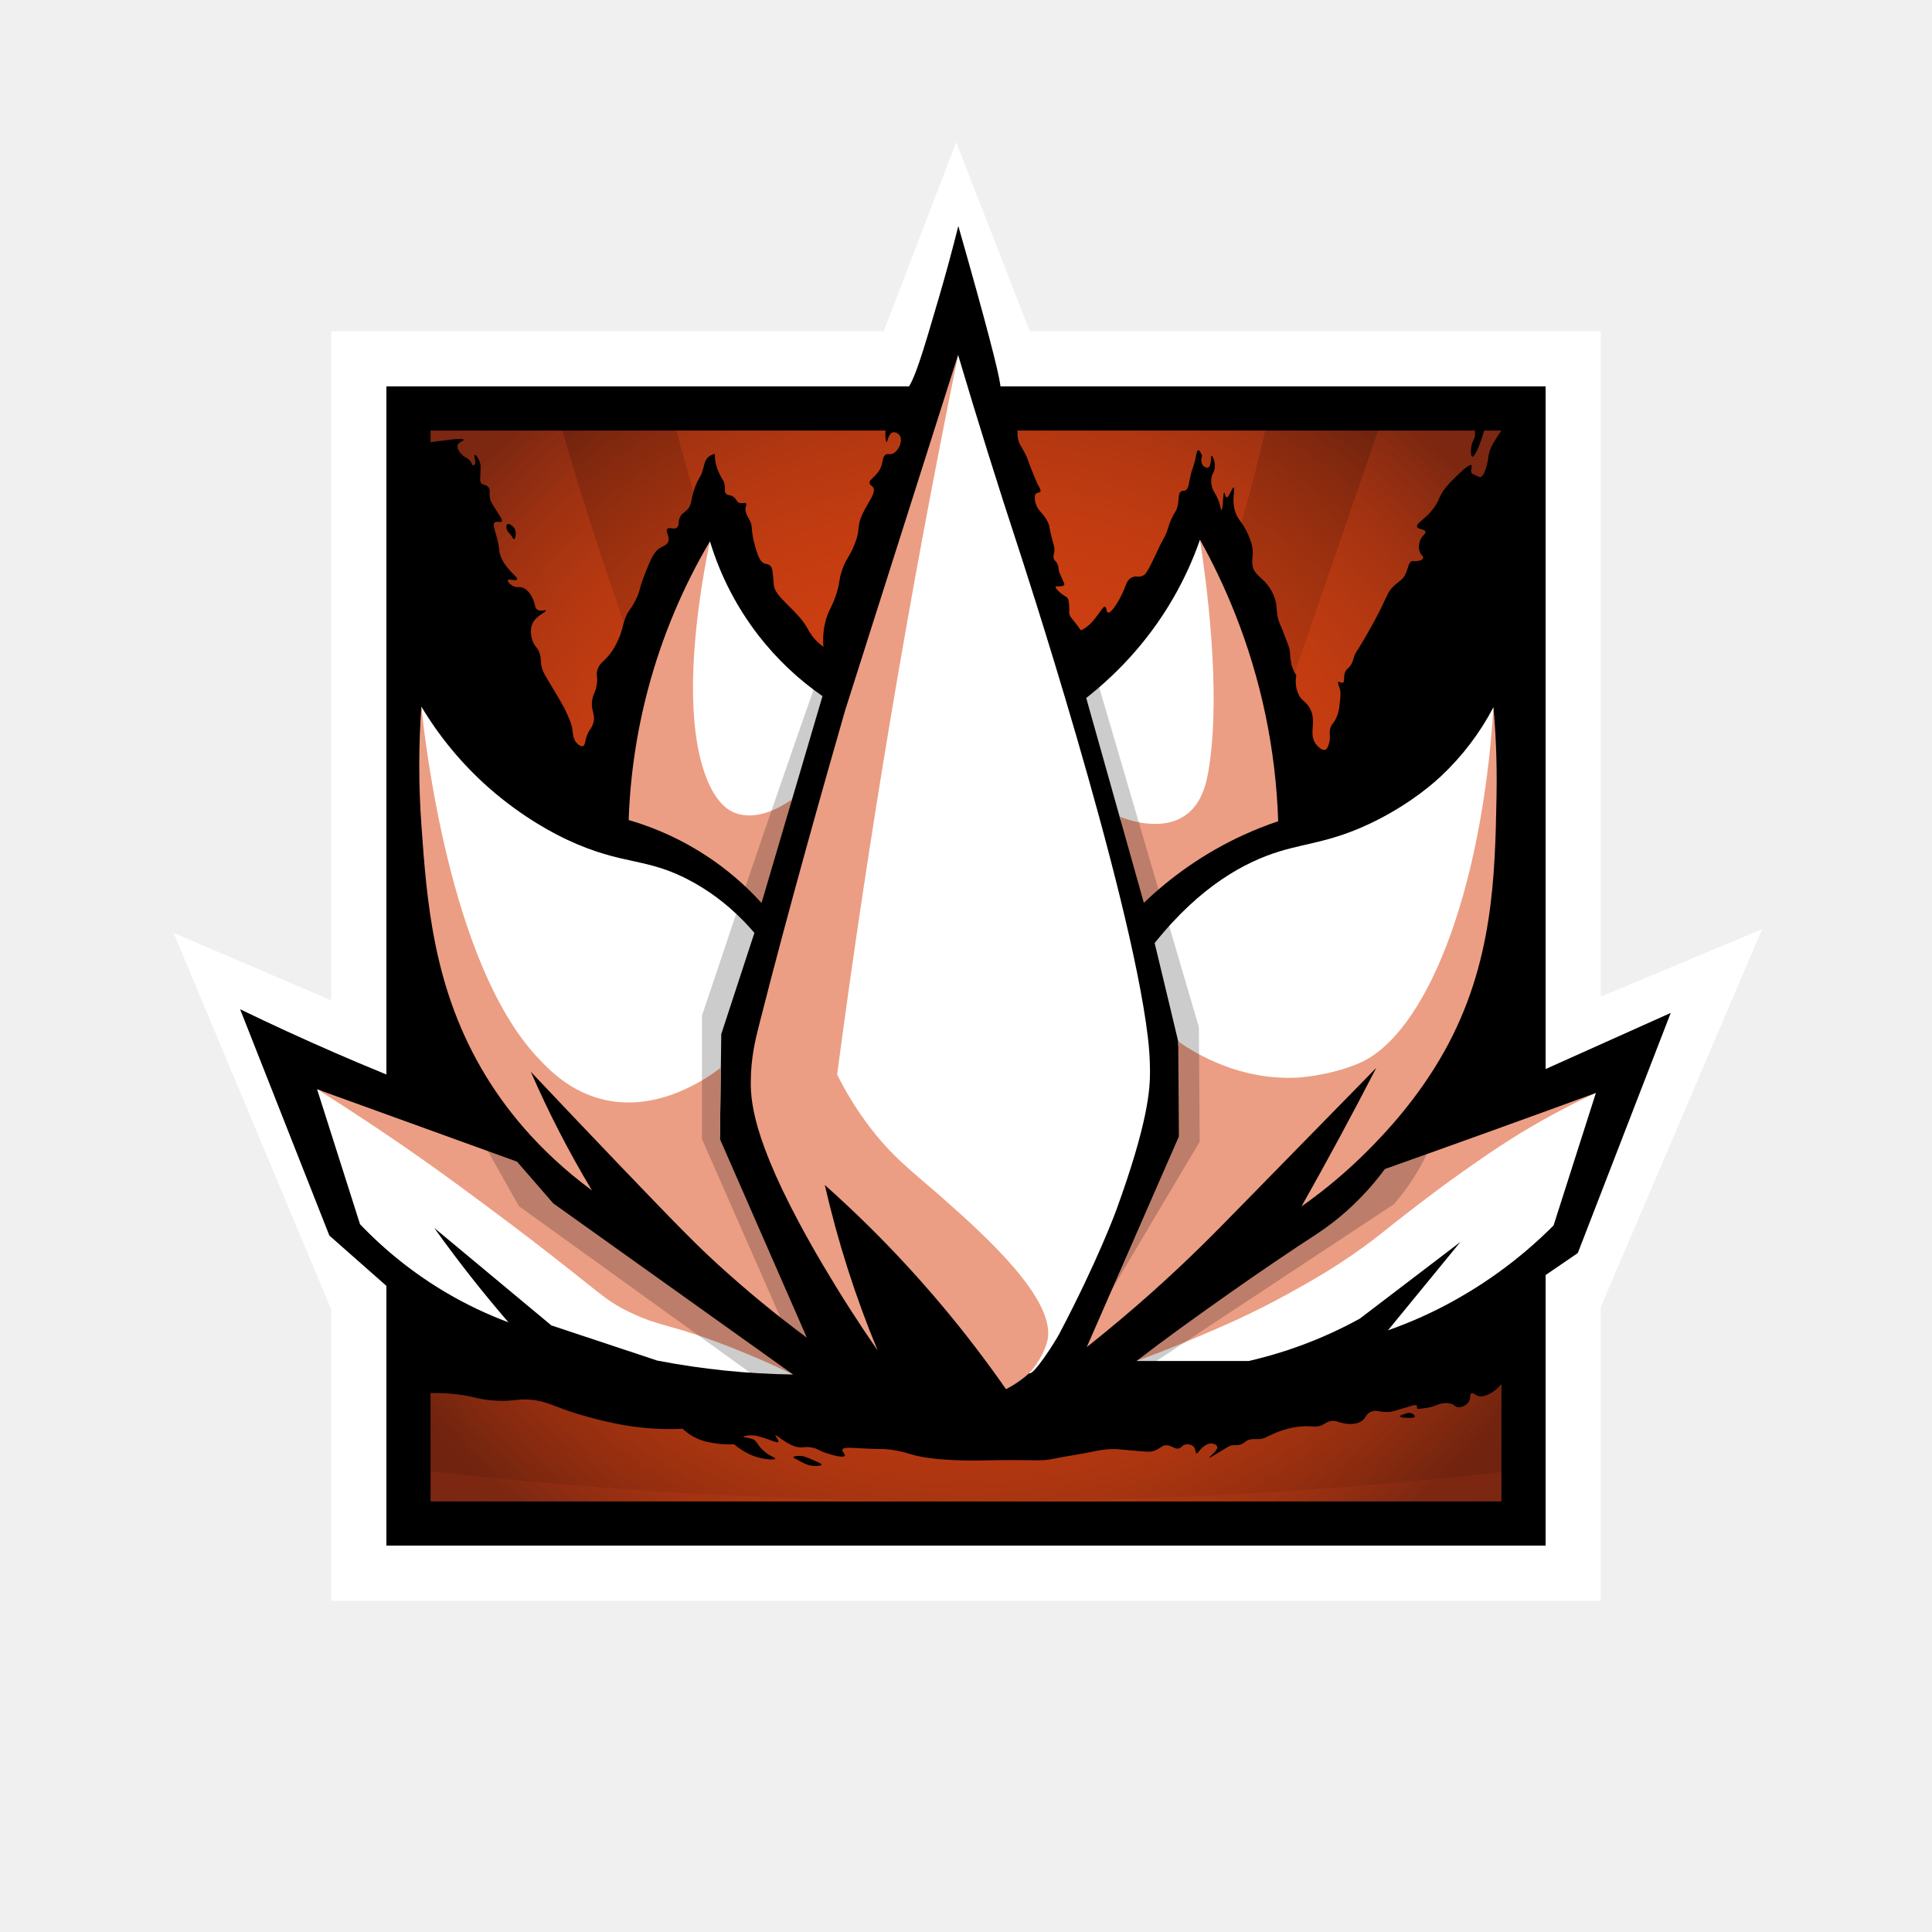
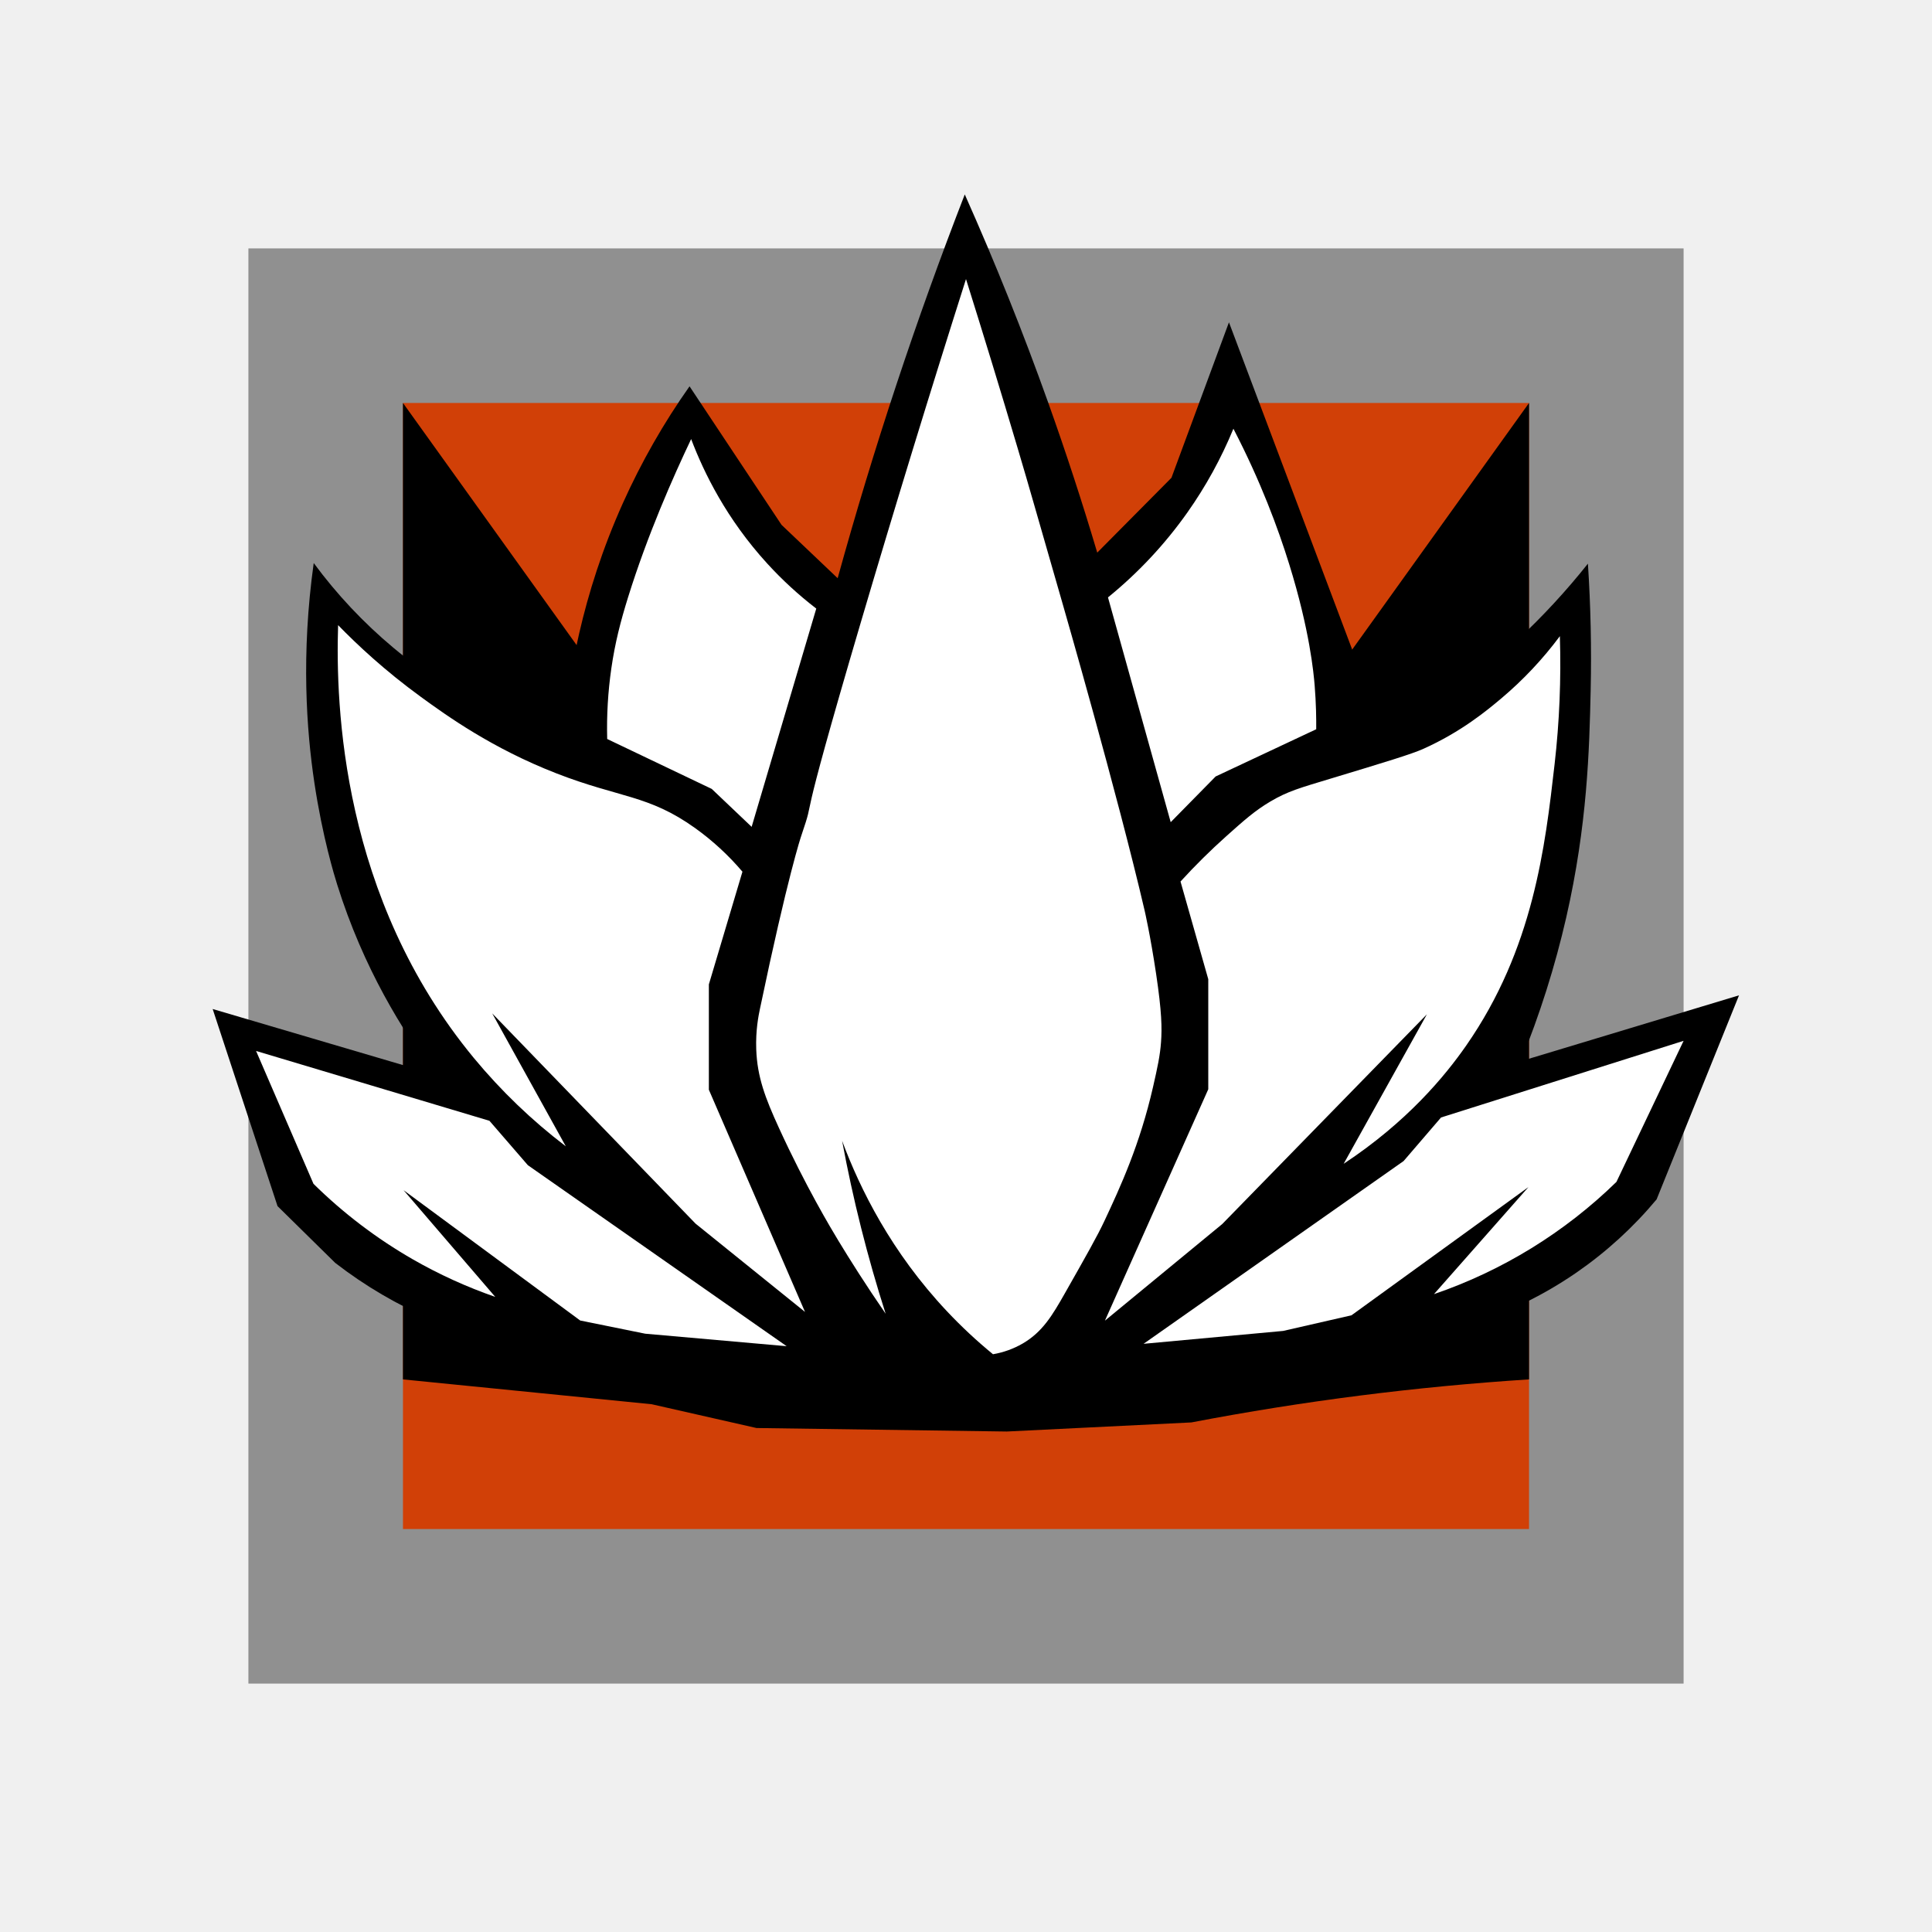
<svg xmlns="http://www.w3.org/2000/svg" viewBox="0 0 350 350" style="enable-background:new 0 0 350 350" xml:space="preserve">
  <switch>
    <g>
-       <path style="fill:#fff" d="M290 290H60v-52.778L31.444 169 60 181.222V60h100.097l13.126-34.236L186.556 60H290v120.556l29.222-12.222L290 236.778V290z" />
-       <path d="M70 70h210v210H70z" />
-       <radialGradient id="aruni-a" cx="175" cy="175" r="125.556" gradientTransform="matrix(1 0 0 1.0153 0 -2.67)" gradientUnits="userSpaceOnUse">
-         <stop offset=".268" style="stop-color:#d04011" />
-         <stop offset=".473" style="stop-color:#cd3f11" />
-         <stop offset=".621" style="stop-color:#c43c11" />
-         <stop offset=".751" style="stop-color:#b43811" />
-         <stop offset=".871" style="stop-color:#9e3111" />
-         <stop offset=".983" style="stop-color:#812911" />
-         <stop offset="1" style="stop-color:#7c2711" />
-       </radialGradient>
-       <path style="fill:url(#aruni-a)" d="M78 78h194v194H78z" />
-       <g style="opacity:.2">
-         <path d="M101.889 78a626.33 626.33 0 0 0 26.806 74.769h18.972a616.73 616.73 0 0 1-25.111-74.768L101.889 78zM229.222 78c-.876 3.8-1.836 7.654-2.889 11.556-5.651 20.949-12.983 39.717-20.946 56.285l21.113-.507 23.167-67.333h-20.445z" />
-       </g>
-       <path style="opacity:.1" d="M78 266.556a880.145 880.145 0 0 0 194 .166v-22.944H78v22.778z" />
-       <radialGradient id="aruni-b" cx="175" cy="175" r="132.223" gradientTransform="matrix(1 0 0 1.0153 0 -2.67)" gradientUnits="userSpaceOnUse">
-         <stop offset=".268" style="stop-color:#d04011" />
-         <stop offset=".473" style="stop-color:#cd3f11;stop-opacity:.72" />
-         <stop offset=".621" style="stop-color:#c43c11;stop-opacity:.518" />
-         <stop offset=".751" style="stop-color:#b43811;stop-opacity:.34" />
-         <stop offset=".871" style="stop-color:#9e3111;stop-opacity:.176" />
-         <stop offset=".983" style="stop-color:#812911;stop-opacity:.023" />
-         <stop offset="1" style="stop-color:#7c2711;stop-opacity:0" />
-       </radialGradient>
-       <path style="fill:url(#aruni-b)" d="M78 78h194v194H78z" />
-       <g>
-         <path d="M173.611 40.944a336.988 336.988 0 0 1-3.499 12.898c-2.989 10.21-4.483 15.316-6.001 16.935-.736.785-3.098 3.122-3.611 6.556-.208 1.389-.074 2.698.111 2.722.201.026.302-1.483 1.111-1.722.446-.132.988.157 1.249.525.683.965-.201 2.994-1.36 3.364-.497.159-.699-.099-1.111.111-.698.356-.432 1.251-.988 2.456-.749 1.623-2.17 2.033-1.956 2.822.095.351.391.324.611.667.636.991-.914 2.665-1.944 4.889-1.124 2.427-.232 2.495-1.424 5.493-.925 2.326-1.521 2.433-2.298 4.785-.585 1.772-.279 1.808-.889 3.833-.787 2.615-1.449 3.056-2.013 5.077-.295 1.057-.598 2.671-.432 4.812a8.96 8.96 0 0 1-.778-.611c-1.28-1.126-1.9-2.335-2.111-2.722-1.845-3.382-6.037-5.655-6.111-8-.01-.315-.044-.673-.111-1.389-.123-1.304-.206-1.627-.444-1.889-.345-.378-.716-.303-1.167-.5-.57-.25-1.005-.823-1.611-2.944-.968-3.388-.331-3.611-1.075-4.97-.293-.536-.949-1.518-.647-2.363.06-.167.18-.394.076-.549-.181-.27-.769.097-1.354-.174-.437-.202-.33-.51-.833-.944-.67-.579-1.118-.257-1.5-.722-.405-.493.033-.934-.333-2-.158-.459-.24-.379-.667-1.222-.214-.422-.534-1.054-.75-1.856a7.426 7.426 0 0 1-.25-2.088 2.505 2.505 0 0 0-1.167.556c-.706.622-.727 1.455-1.084 2.601-.381 1.221-.569.961-1.194 2.51-1.06 2.626-.554 3.426-1.611 4.5-.536.545-.967.644-1.278 1.333-.388.858-.058 1.453-.5 1.833-.55.473-1.419-.139-1.778.278-.392.455.497 1.357.167 2.278-.229.639-.868.783-1.5 1.167-1.134.688-1.697 2.079-2.778 4.833-1.101 2.806-.707 2.705-1.556 4.444-1.028 2.108-1.482 2.002-2.056 3.722-.384 1.152-.423 1.929-1.111 3.5-.143.326-.401.911-.812 1.603-1.464 2.465-2.578 2.443-3.021 4.008-.304 1.073.183 1.215-.167 2.944-.252 1.249-.511 1.203-.722 2.222-.46 2.221.697 2.789.111 4.556-.327.986-.747.988-1.222 2.444-.27.827-.224 1.471-.611 1.611-.46.167-1.082-.505-1.153-.583-.683-.754-.634-1.635-.792-2.625-.131-.823-.491-1.625-1.212-3.229-.219-.487-.45-.951-3.288-5.688-.499-.833-.79-1.316-1-2.083-.33-1.208-.049-1.618-.441-2.702-.391-1.083-.785-.984-1.184-2.007-.149-.382-.695-1.936-.071-3.29.701-1.52 2.552-2.07 2.418-2.349-.098-.203-.938.252-1.556-.167-.441-.299-.334-.75-.667-1.611-.151-.391-.721-1.864-1.889-2.333-.765-.307-1.153.071-1.944-.389-.492-.286-.938-.779-.833-1 .158-.334 1.441.225 1.66-.125.311-.496-2.174-1.774-3.049-4.487-.27-.837-.034-.717-.444-2.5-.429-1.863-1.004-2.947-.562-3.343.363-.325 1.08.101 1.284-.212.152-.233-.13-.647-.5-1.222-.95-1.478-1.426-2.217-1.556-2.667-.342-1.186.15-1.728-.389-2.333-.48-.538-.992-.246-1.333-.778-.199-.311-.104-.536-.056-2.333.013-.462.018-.696 0-.833-.149-1.108-.901-1.959-1.056-1.889-.116.052-.012.672.05.943.041.179.08.28.061.445-.027.229-.163.541-.333.556-.224.019-.292-.494-.757-1-.353-.384-.54-.335-.979-.667-.57-.43-1.316-1.313-1.135-1.99.175-.658 1.142-.805 1.094-1.01-.07-.296-2.1-.055-2.556 0-1.281.156-3.03.38-5.14.684l-4.804 38.316 6.5 79.167a456.928 456.928 0 0 1-34.5-15l16.167 41 12 10.583 3.833 18.083a35.322 35.322 0 0 1 7.167.083c3.452.4 4.075 1.008 7.25 1.167 3.326.166 3.788-.445 6.506-.145 2.36.261 3.367.871 6.245 1.894.263.093 5.888 2.066 11.916 2.917 2.126.3 5.232.592 9.083.417a9.695 9.695 0 0 0 2.778 1.833c1.023.444 1.867.597 2.715.746.921.161 2.225.309 3.813.227 1.93 1.631 3.697 2.258 4.917 2.528 1.119.247 2.453.342 2.528.083.068-.235-1.002-.42-2.167-1.5-1.158-1.074-1.138-1.852-2.083-2.111-.793-.217-1.472-.24-1.472-.361 0-.114.634-.23 1.194-.25a5.135 5.135 0 0 1 1.5.167c2.133.565 3.401 1.304 3.611 1.028.187-.246-.624-1.085-.499-1.201.102-.095.675.442 1.499.979.345.225 1.166.76 2.062 1.042 1.291.406 1.55-.085 3.021.188 1.084.201 1.027.484 2.688 1.042.275.093 2.979.988 3.271.438.159-.3-.56-.726-.417-1.104.204-.539 1.894-.288 4.542-.167 1.255.057 2.293.066 3 .062a20.403 20.403 0 0 1 4.75.917c4.199 1.357 12.437 1.167 12.438 1.167 11.203-.259 10.75.256 13.59-.333 2.239-.464 4.51-.761 6.75-1.222 1.317-.271 2.766-.591 4.722-.5.12.006.07.005 2.5.222 3.082.276 3.339.293 3.833.167 1.522-.39 1.668-1.216 2.749-1.086.932.113 1.373.794 2.126.544.492-.163.481-.512 1.042-.667.509-.14 1.197-.04 1.583.375.453.486.24 1.136.5 1.208.3.084.54-.789 1.542-1.417.293-.184.713-.439 1.25-.375.039.005.813.105.958.542.247.742-1.512 1.875-1.417 2 .059.078.748-.333 2.042-1.125 1.47-.9 1.559-.97 1.875-1.042.833-.19 1.187.074 1.965-.269.522-.23.485-.403.994-.648.784-.378 1.375-.209 2.133-.255.976-.059 1.374-.423 2.575-.954.554-.245 2.626-1.142 5.042-1.333 2.081-.165 2.827.319 4.042-.375.384-.22.779-.536 1.458-.625.757-.099 1.114.185 1.958.375.349.079 1.904.429 3.168-.163 1.196-.56.93-1.4 2.04-1.879.983-.424 1.462.118 3.25.042.552-.024 1.353-.306 2.962-.778a76.631 76.631 0 0 0 1.413-.43c.274-.036.608-.045.708.125.084.143-.072.287.004.415.091.154.415.121 1.496-.04.379-.057.569-.085.611-.093 1.336-.251 1.54-.624 2.542-.76.41-.055.97-.131 1.597.103.588.219.59.471 1.034.57.765.171 1.788-.346 2.169-1.116.318-.642.064-1.204.38-1.37.296-.156.679.251 1.086.428 1.401.61 3.956-1.117 5.164-3.178.998-1.702.959-3.431.875-4.278l-.111-10 12.278-8.389 16.833-43.5-27.5 12.333 2.5-84.5L274 75.5a20.153 20.153 0 0 0-2.278 2.889c-1.22 1.88-1.831 2.82-2.056 4.167-.086.515-.191 1.715-.722 2.944-.143.332-.429.924-.833.944-.097.005-.154-.026-.444-.167-.922-.448-.934-.426-1-.5-.428-.478.141-1.313-.111-1.5-.403-.298-2.248 1.531-2.944 2.222-.844.837-1.281 1.27-1.811 1.968-1.199 1.579-.984 2.023-1.911 3.365-1.524 2.206-3.429 2.923-3.167 3.611.197.519 1.365.338 1.5.889.104.425-.571.62-.944 1.556-.06.15-.463 1.2-.038 2.159.266.601.678.761.583 1.069-.134.438-1.094.537-1.212.549-.488.051-.553-.08-.797-.014-.685.185-.704 1.362-1.212 2.4-.492 1.006-1.094 1.168-2.047 2.059-1.396 1.305-1.108 1.896-3.765 6.747a123.253 123.253 0 0 1-1.457 2.586c-1.709 2.933-1.861 2.861-2.056 3.611-.087.338-.246 1.083-.833 1.778-.298.353-.359.281-.556.556-.673.94-.161 2.057-.611 2.278-.295.145-.66-.263-.833-.111-.174.153.11.637.278 1.222.195.68.13 1.287 0 2.5-.084.786-.156 1.457-.444 2.278-.553 1.574-1.116 1.454-1.333 2.611-.184.978.161 1.364-.195 2.551-.142.473-.304.99-.694 1.116-.622.2-1.421-.728-1.556-.889-1.646-1.972.199-4.148-1.222-6.667-.751-1.331-1.564-1.251-2.167-2.778-.479-1.213-.407-2.383-.278-3.167a5.53 5.53 0 0 1-.667-1.278c-.35-.969-.419-2.049-.444-2.444-.015-.234-.033-.636-.167-1.167a5.518 5.518 0 0 0-.215-.67c-.461-1.176-.872-2.373-1.382-3.529-1.084-2.459-.259-3.209-1.285-5.534-1.44-3.263-3.711-3.261-3.813-5.677-.04-.96.281-1.831-.108-3.441-.036-.148-.183-.74-.642-1.761-.983-2.187-1.628-2.407-2.164-3.668-1.008-2.368-.087-4.764-.447-4.832-.319-.06-.845 1.854-1.286 1.775-.284-.051-.313-.891-.436-.886-.239.009-.203 3.142-.5 3.167-.174.015-.15-1.071-.889-2.5-.363-.702-.636-.956-.826-1.7a3.95 3.95 0 0 1-.118-1.467c.095-.818.398-.98.556-1.667.29-1.266-.333-2.5-.523-2.477-.225.027.081 1.841-.607 2.118-.325.131-.699-.151-.759-.197-.483-.364-.639-1.14-.337-1.933-.327-.792-.555-1.034-.718-1.011-.254.035-.299.708-.556 1.833-.326 1.428-.454 1.22-.783 2.596-.406 1.694-.333 2.515-.957 2.84-.332.173-.459-.004-.76.175-.657.393-.322 1.403-.713 2.851-.275 1.018-.517.801-1.232 2.538-.482 1.172-.357 1.233-.833 2.333-.37.853-.502.948-1.167 2.278-.463.926-.41.904-.994 2.123-1.272 2.658-1.602 2.932-1.89 3.1-.925.538-1.352-.055-2.25.453-.923.522-.817 1.345-1.909 3.454-.721 1.392-1.792 3.013-2.291 2.846-.339-.113-.217-.985-.555-1.059-.255-.056-.505.402-1.125 1.25-.322.441-.92 1.259-1.541 1.861-.336.325-.87.772-1.667 1.181a34.443 34.443 0 0 0-.708-.958c-1.011-1.321-1.258-1.451-1.391-1.987-.107-.43.045-.374-.049-1.596-.071-.921-.17-1.114-.226-1.209-.256-.433-.538-.383-1.229-.938-.541-.434-1.098-1.05-.979-1.24.069-.111.314.01.906-.073.354-.05.532-.074.615-.198.127-.189-.035-.458-.406-1.269-.236-.516-.355-.774-.417-.95-.311-.883-.097-1.053-.391-1.639-.284-.566-.548-.533-.672-1.014-.114-.439.049-.692.115-1.195.081-.62-.059-1.05-.278-1.833-.797-2.848-.49-2.655-.889-3.5-.841-1.78-1.881-1.949-2.278-3.667-.063-.274-.268-1.206.167-1.556.258-.207.572-.074.722-.278.209-.283-.171-.846-.511-1.461-.111-.202-.483-1.123-1.225-2.965-.614-1.524-.42-1.267-.764-2.018-.73-1.595-1.205-1.877-1.5-3.056-.216-.864-.015-.928-.166-1.816-.285-1.674-1.168-2.434-1.89-3.684-.997-1.726-.999-3.193-1.2-4.531-.374-2.473-2.263-10.026-7.579-28.631z" />
-         <path d="M143.722 264c.03-.202.841-.306 1.556-.222.335.039.645.12 1.778.611 1.204.522 1.805.787 1.778.944-.041.232-.975.274-1.556.222a4.74 4.74 0 0 1-1.333-.333c-.187-.074-.236-.105-.889-.444-1.174-.61-1.348-.681-1.334-.778zM255.778 256.056c-.503-.229-1.037-.023-1.528.167-.33.127-.622.24-.611.361.019.222 1.041.289 1.639.278.459-.009.966-.018 1.028-.222.053-.179-.248-.457-.528-.584zM266.719 82.738c-.283-.075-.32-1.157-.156-1.967.202-1.003.627-1.174.667-2.104.031-.712-.204-.933 0-1.333.293-.575 1.181-.911 1.542-.646.408.3.094 1.33-.25 2.458-.459 1.503-1.376 3.706-1.803 3.592zM91.917 94.958c-.274.171-.214.846.042 1.292.123.213.187.194.479.542.479.569.535.892.688.875.194-.022.322-.569.312-1-.004-.194-.049-.94-.646-1.417-.064-.051-.595-.467-.875-.292z" />
-         <g>
-           <path style="fill:#fff" d="M205.889 246.556h20.333a78.04 78.04 0 0 0 20.111-7.667L264.555 225l-13.111 16a78.167 78.167 0 0 0 6.163-2.465c3.257-1.466 9.19-4.405 15.767-9.447a81.071 81.071 0 0 0 8.07-7.088l4.597-14.391 3.07-9.609a219.432 219.432 0 0 0-27.194 12.917c-8.037 4.514-13.005 7.966-22.667 14.333a1402.701 1402.701 0 0 1-33.361 21.306z" />
-           <path style="fill:#eb9e84" d="M233.444 234.333c4.223-2.333 9.541-5.298 15.667-10 1.88-1.443 2.635-2.128 6.222-4.889 2.533-1.95 5.796-4.461 9.808-7.291 3.889-2.743 8.242-5.797 14.192-9.153a133.788 133.788 0 0 1 9.778-5 4132.878 4132.878 0 0 1-38.222 13.778 50.009 50.009 0 0 1-7 7.667c-2.837 2.521-5.149 3.99-7.222 5.333 0 0-9.148 5.927-22.889 15.889a353.543 353.543 0 0 0-7.889 5.889 221.873 221.873 0 0 0 11-4.333c4.783-2.034 10.003-4.27 16.555-7.89z" />
-           <path style="fill:#fff" d="M215.979 148.146c3.196-2.136 4.471-5.801 5.243-10.368 2.462-14.572-1.396-31.274-3.833-40a62.13 62.13 0 0 1-4.833 10.556c-4.997 8.661-11.17 14.494-15.778 18.111l6.219 22.097c1.538.586 8.061 2.894 12.982-.396z" />
-           <path style="fill:#2b4394" d="m202.828 147.942 4.394 15.614-4.394-15.614z" />
-           <path style="fill:#eb9e84" d="M229.264 129.57c-2.794-13.405-7.607-24.119-11.875-31.792 1.161 7.609 3.776 26.884 1.694 40.889-.476 3.202-1.323 6.972-4.417 9.083-4.313 2.943-10.269.805-11.839.192l4.394 15.614a65.7 65.7 0 0 1 8-6.556 65.085 65.085 0 0 1 9.889-5.667 64.31 64.31 0 0 1 6.444-2.556 111.715 111.715 0 0 0-2.29-19.207z" />
-           <path style="fill:#fff" d="M126.208 139.292c.95 2.693 2.494 6.875 6.375 8.333 4.775 1.794 9.851-1.751 10.794-2.432L149 126.111a52.697 52.697 0 0 1-11.556-10.944 52.81 52.81 0 0 1-8.833-17.111c-1.962 6.883-7.282 27.404-2.403 41.236z" />
-           <path style="fill:#2b4494" d="m137.958 163.583 5.541-18.806c-1.846 6.269-3.694 12.538-5.541 18.806z" />
-           <path style="fill:#eb9e84" d="M133.056 147.222c-1.042-.418-3.689-1.78-5.611-7.778-4.233-13.207-.288-34.335 1.167-41.389a106.705 106.705 0 0 0-11.167 26.611 106.632 106.632 0 0 0-3.556 23.889 52.193 52.193 0 0 1 14.403 6.694 52.074 52.074 0 0 1 9.667 8.333l5.541-18.806c-.931.683-5.958 4.245-10.444 2.446z" />
-           <g>
-             <path style="fill:#fff" d="M96.444 220.778 58.013 197.54l-.569-.206 7.778 24.444a72.369 72.369 0 0 0 15.791 12.502 71.862 71.862 0 0 0 11.098 5.276 237.813 237.813 0 0 1-13.445-17.111l21.222 17.667 19.166 6.365a138.687 138.687 0 0 0 24.612 2.524l-47.222-28.223z" />
-             <path style="fill:#eb9e84" d="M95.779 224.227c13.176 10.099 13.598 11.233 18.294 13.488 5.795 2.783 7.186 2.031 17.865 6.186a162.937 162.937 0 0 1 11.73 5.1l-43.444-31-6.556-7.556-36.222-13.111c10.919 6.86 19.422 12.851 25.306 17.167 7.883 5.783 13.027 9.726 13.027 9.726z" />
-           </g>
-           <g>
-             <path style="opacity:.2" d="M260.5 204a40.461 40.461 0 0 1-8 14.166l-62.602 41.333 1.602-9.167 49.833-30.833 14.978-14.833L260.5 204z" />
-             <path style="fill:#fff" d="M235.222 196.778s7.579-.425 15.111-5.111c13.483-8.389 21.397-33.156 20.222-63.556a46.974 46.974 0 0 1-9.444 12.444c-1.208 1.134-5.177 4.739-11.664 8.026-7.714 3.908-12.412 4.036-17.734 5.682-6.019 1.863-14.13 6.069-22.536 16.583l1.246 5.185 1.244 5.191 1.778 7.444.003.775c2.696 2.126 10.821 7.951 21.774 7.337z" />
-             <path style="fill:#eb9e84" d="M270.556 128.111c-2.139 33.976-12.336 59.472-24.49 64.565-5.433 2.277-11.066 2.547-11.066 2.547-10.409.499-18.296-4.29-21.556-6.556l.122 17.214-16.69 38.162a268.363 268.363 0 0 0 11.679-9.821c6.852-6.103 11.547-10.915 15.928-15.398 7.451-7.625 15.175-15.51 24.85-25.379a759.802 759.802 0 0 1-13.556 25.111 90.122 90.122 0 0 0 12.333-10.444c2.456-2.491 8.626-8.829 13.556-17.667 8.867-15.898 9.168-31.727 9.444-46.222.13-6.744-.219-12.322-.554-16.112z" />
-           </g>
-           <g>
-             <path style="opacity:.2" d="M85.833 204 94 218.5l54.834 39.5 3.666-7.778L98.667 212l-8.167-8h-4.667z" />
-             <path style="fill:#fff" d="M108.333 201c8.98 4.629 17.407 5.314 22.091 5.346l.242-19.012 6-18.333c-2.107-2.477-5.764-6.231-11.218-9.241-8.323-4.594-12.464-2.832-22.685-7.626-1.829-.858-7.854-3.802-14.264-9.466a62.087 62.087 0 0 1-12.167-14.667c.029 2.121.954 44.005 18.444 62.556 6.343 6.724 13.557 10.443 13.557 10.443z" />
-             <path style="fill:#eb9e84" d="m137.97 223.596-7.546-17.251.165-12.928c-2.533 1.931-11.123 7.99-20.929 5.857-6.357-1.383-10.317-5.576-12.493-7.941-15.683-17.049-20.17-57.018-20.834-63.333a150.518 150.518 0 0 0 0 21.333c.991 13.978 2.121 29.914 11.687 45.599 3.18 5.213 8.991 13.186 19.229 20.734a184.59 184.59 0 0 1-11.083-21.5 3378.118 3378.118 0 0 0 15.917 16.75c11.579 12.102 14.587 15.063 18.083 18.25a204.093 204.093 0 0 0 16 13.167l-8.196-18.737z" />
-           </g>
-           <g>
-             <path style="opacity:.2" d="M150.193 116.919A4114.293 4114.293 0 0 0 127.167 184v22.346l17.667 40.21L182.25 259.5l9.25-9.167 25.833-43.5-.142-20.756-20.315-69.244-18.71-6.667-27.973 6.753z" />
-             <path style="fill:#fff" d="M207.947 187.913c-3.224-27.094-23.392-88.468-23.392-88.468a1270.805 1270.805 0 0 1-10.986-35.153A1269.659 1269.659 0 0 0 150.083 194.5c1.079 2.886 2.981 7.147 6.333 11.583 4.443 5.88 7.084 6.313 14.667 13 7.822 6.897 17.622 15.539 16.417 24.333-.341 2.49-1.58 5.104-1.056 5.361.834.409 4.753-5.809 5.416-7.066 7.064-13.389 10.389-22.545 10.389-22.545 5.784-15.923 6.082-21.87 6.083-25a51.149 51.149 0 0 0-.385-6.253z" />
-             <path style="fill:#142b66" d="M186.444 248.778a22.243 22.243 0 0 1-4.194 2.889 13.17 13.17 0 0 0 4.194-2.889z" />
-             <path style="fill:#eb9e84" d="M171 217.25c-5.67-5.026-9.577-7.703-14.25-14.167a60.458 60.458 0 0 1-5.095-8.418A1900.03 1900.03 0 0 1 173.57 64.292l-20.458 64.375c-3.324 11.545-10.171 35.602-15.611 57.083-.682 2.692-1.483 5.945-1.489 10.354-.005 3.823.583 11.904 13.091 33.101a254.457 254.457 0 0 0 9.898 15.461 187.154 187.154 0 0 1-9.584-30 210.05 210.05 0 0 1 8 7.5 211.223 211.223 0 0 1 24.833 29.5 22.243 22.243 0 0 0 4.194-2.889s2.337-2.408 3.245-5.688c2.062-7.445-11.703-19.646-18.689-25.839z" />
-           </g>
-         </g>
-       </g>
+       <path style="opacity:.4" d="M45 45h260v260H45z" />
+       <path style="fill:#d14007" d="M73 73h204v204H73z" />
+       <path d="m73 73 102 142.222L277 73v176.889a492.933 492.933 0 0 0-61.171 7.797l-33.44 1.647-45.34-.633-18.994-4.311-45.056-4.5L73 73z" />
+       <path d="M174.778 35.222a725.724 725.724 0 0 0-23.028 69.528l-10.167-9.667-16.667-25.097a126.888 126.888 0 0 0-12.083 21.181C105.372 107.785 102.837 123.056 102 134c-7.748-2.405-19.323-7.12-30.75-16.667A88.056 88.056 0 0 1 56.833 102c-2.314 16.62-1.3 30.288.107 39.726 1.473 9.876 3.649 16.947 4.143 18.524 4.735 15.118 11.871 26.604 17.75 34.417l-40.306-11.875 11.75 35.708 10.444 10.278a79.318 79.318 0 0 0 17.569 10.306 79.296 79.296 0 0 0 20.958 5.667 465.352 465.352 0 0 0 43.583 5.583c16.835 1.355 38.273 3.08 65.333.5 16.755-1.598 39.868-5.246 66.667-14.167a72.228 72.228 0 0 0 10.778-6.141 72.572 72.572 0 0 0 14.5-13.248l14.931-36.965-39.542 11.938a168.12 168.12 0 0 0 8.25-26.083c3.811-16.707 4.178-30.256 4.417-41.167a260.82 260.82 0 0 0-.5-22.889 126.634 126.634 0 0 1-12.75 13.806c-4.974 4.636-8.717 8.074-14.667 11.083a49.028 49.028 0 0 1-10.333 3.833l-5.5.833a56.264 56.264 0 0 0 .843-13.202l-22.621-60.076-10.417 28.167-13.444 13.556a530.247 530.247 0 0 0-8.861-27.111 530.093 530.093 0 0 0-15.137-37.779z" />
+       <path style="fill:#fff" d="M175 50.556a3123.782 3123.782 0 0 0-19 62c-12.463 42.255-7.76 29.769-10.889 39 0 0-2.393 7.059-7.444 31.222-.258 1.234-.792 3.872-.667 7.333.182 5.004 1.636 8.814 4.111 14.222 4.841 10.579 9.472 18.289 10.778 20.444 2.036 3.36 4.9 7.917 8.556 13.222a254.545 254.545 0 0 1-7.889-31.333c3.252 8.746 8.909 20.166 19 30.889a88.28 88.28 0 0 0 8.333 7.778 16.177 16.177 0 0 0 5.361-1.93c3.602-2.094 5.381-5.091 7.639-9.07 3.932-6.93 5.899-10.395 7.222-13.222 2.856-6.1 6.391-13.76 8.778-24.222.798-3.499 1.27-5.668 1.444-8.111.182-2.538.14-5.449-.889-12.333-1.061-7.099-2.087-11.506-2.087-11.506-4.898-21.047-14.802-55.383-14.802-55.383-5.566-19.296-5.698-19.945-8.222-28.444A2032.345 2032.345 0 0 0 175 50.556z" />
+       <path style="fill:#fff" d="m134.5 157.917-6.083 20.417v19.083l17.417 40.25-19.833-16-36.833-38.083 13.333 24.083a101.352 101.352 0 0 1-16.654-15.996c-24.009-29.061-25.057-63.891-24.596-78.42 3.42 3.514 8.41 8.203 15 13 4.774 3.475 12.898 9.309 24.5 13.833 11.546 4.502 16.708 3.875 25.179 9.933a47.645 47.645 0 0 1 8.57 7.9zm1.667-8.125 11.708-39.542a68.898 68.898 0 0 1-8.885-8.161c-7.371-8.073-11.467-16.439-13.782-22.547-3.25 6.834-7.899 17.335-11.417 28.625-1.377 4.421-2.375 8.303-3.042 12.917a75.619 75.619 0 0 0-.75 12.792l18.938 9.042 7.23 6.874zm-89.778 40.597 42.278 12.653 6.958 8.042 46.885 32.792-25.622-2.264-11.778-2.389-32-23.611 16.611 19.333a87.943 87.943 0 0 1-14.889-6.778 88.175 88.175 0 0 1-18.042-13.708c-3.466-8.024-6.934-16.047-10.401-24.07zM223.444 77.667a77.256 77.256 0 0 1-8.333 15.167 77.304 77.304 0 0 1-14.389 15.389l11.361 40.722 8.139-8.278 18.222-8.556c.019-1.96-.02-4.673-.278-7.889-.183-2.274-.895-10.027-4.611-22-2.017-6.499-5.152-14.989-10.111-24.555zm-9.583 82.027 5.028 17.694v19.944l-18.722 41.917 21.25-17.5 37.083-38-15.083 27.083c11.512-7.602 18.352-15.893 22.196-21.417 12.188-17.516 14.307-36.036 16.016-50.975a159.488 159.488 0 0 0 .955-23.191 67.166 67.166 0 0 1-10.583 11.25c-2.596 2.189-7.248 6.057-14.141 9.158-2.141.963-6.98 2.426-16.657 5.353-5.668 1.714-7.907 2.315-11.085 4.203-2.781 1.652-4.696 3.349-7.96 6.269a115.892 115.892 0 0 0-8.297 8.212zm-6.694 83.75 47.111-33.111 6.778-7.889L305 188.556l-12.167 25.556a88.15 88.15 0 0 1-33.055 20.333l17.111-19.389-32.056 23.222-12.389 2.833-25.277 2.333z" />
    </g>
  </switch>
</svg>
